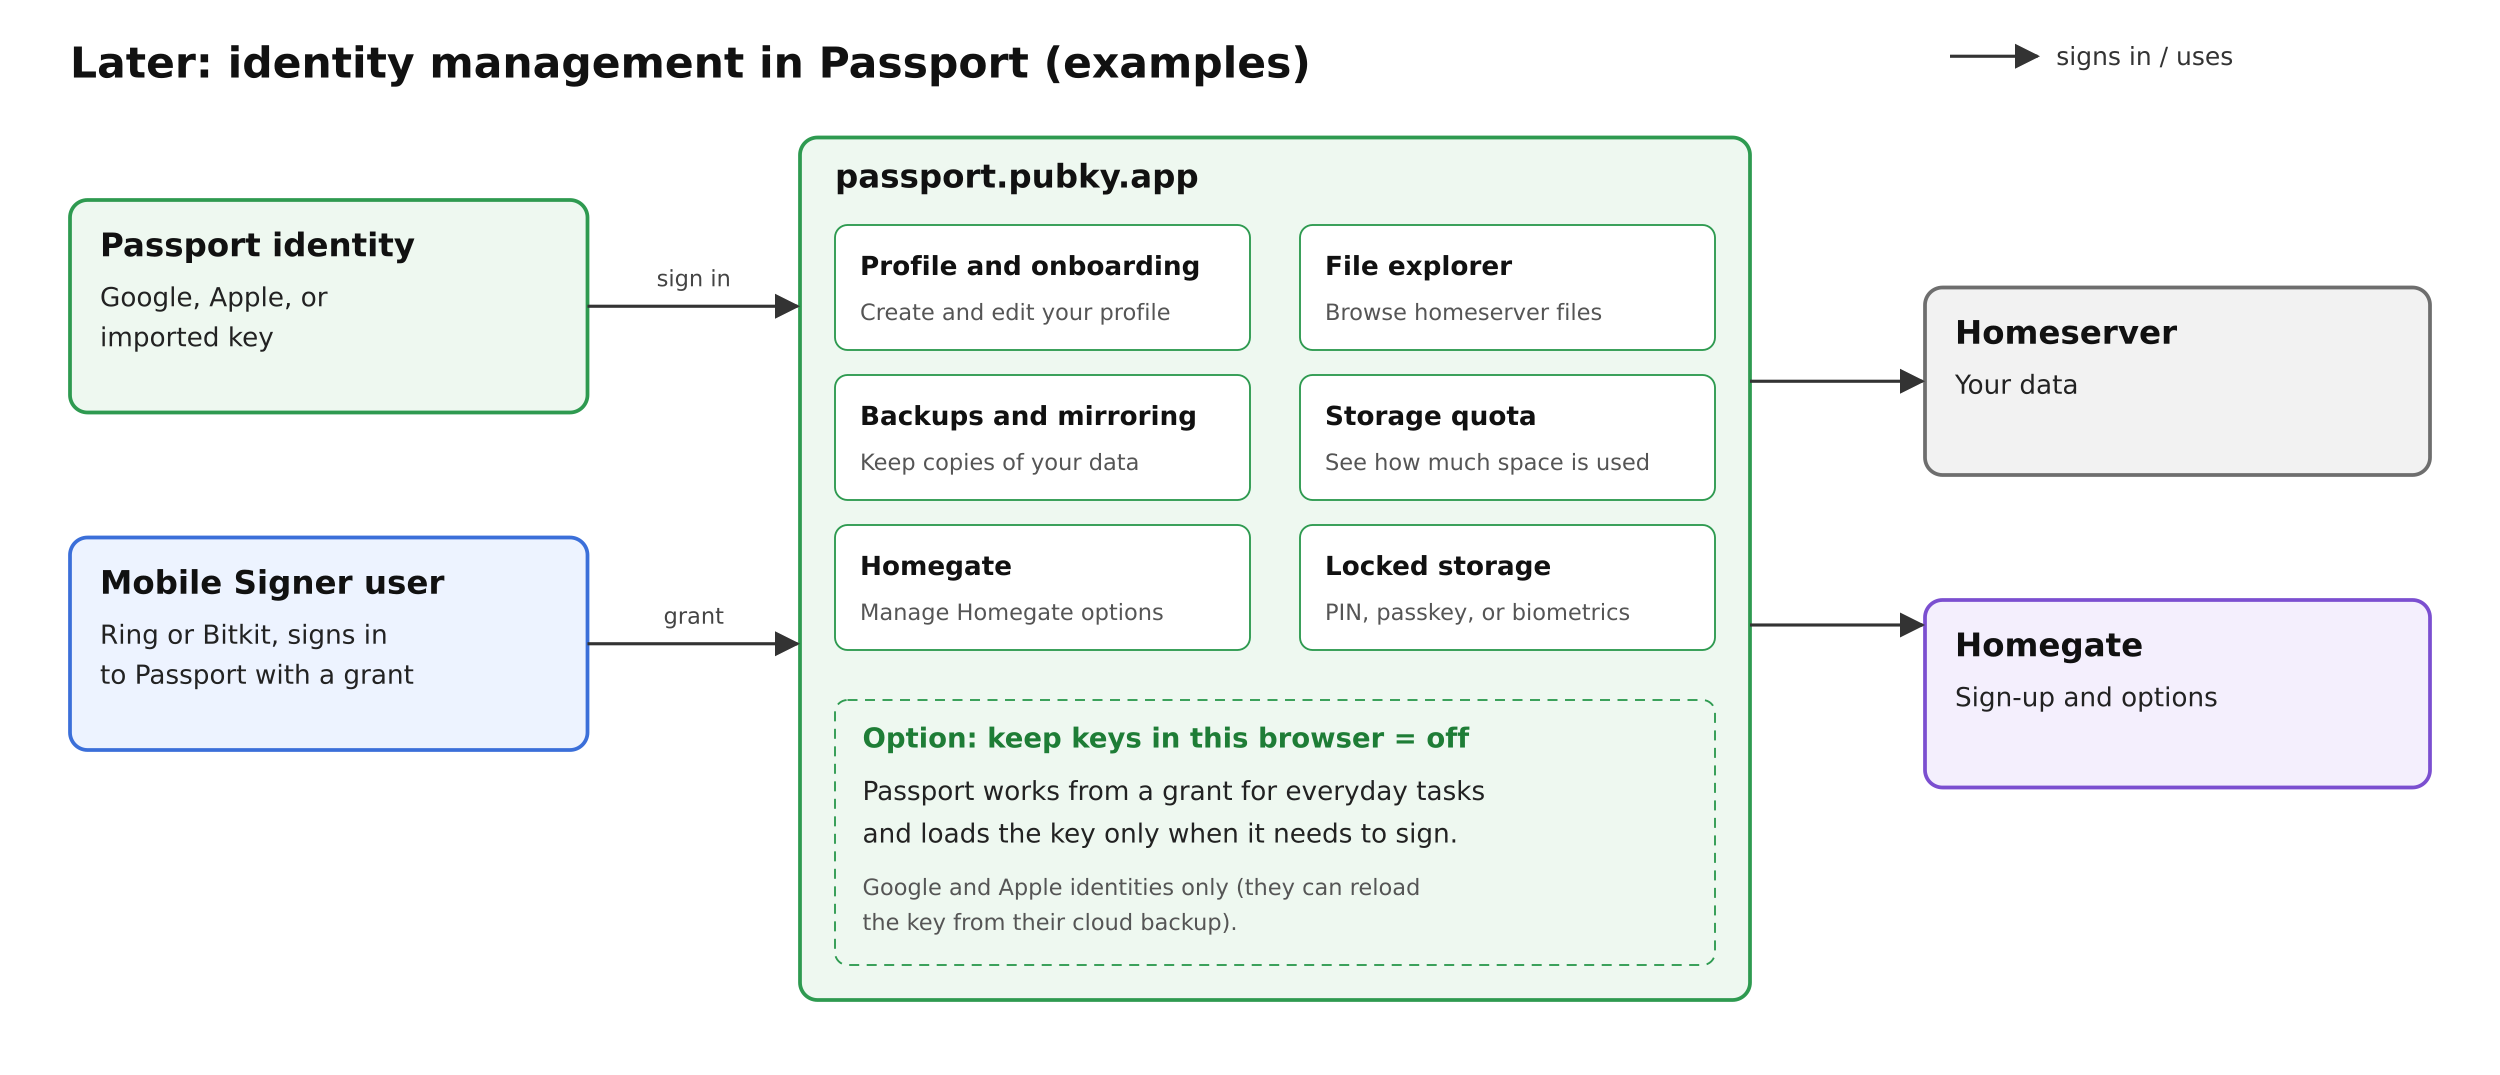
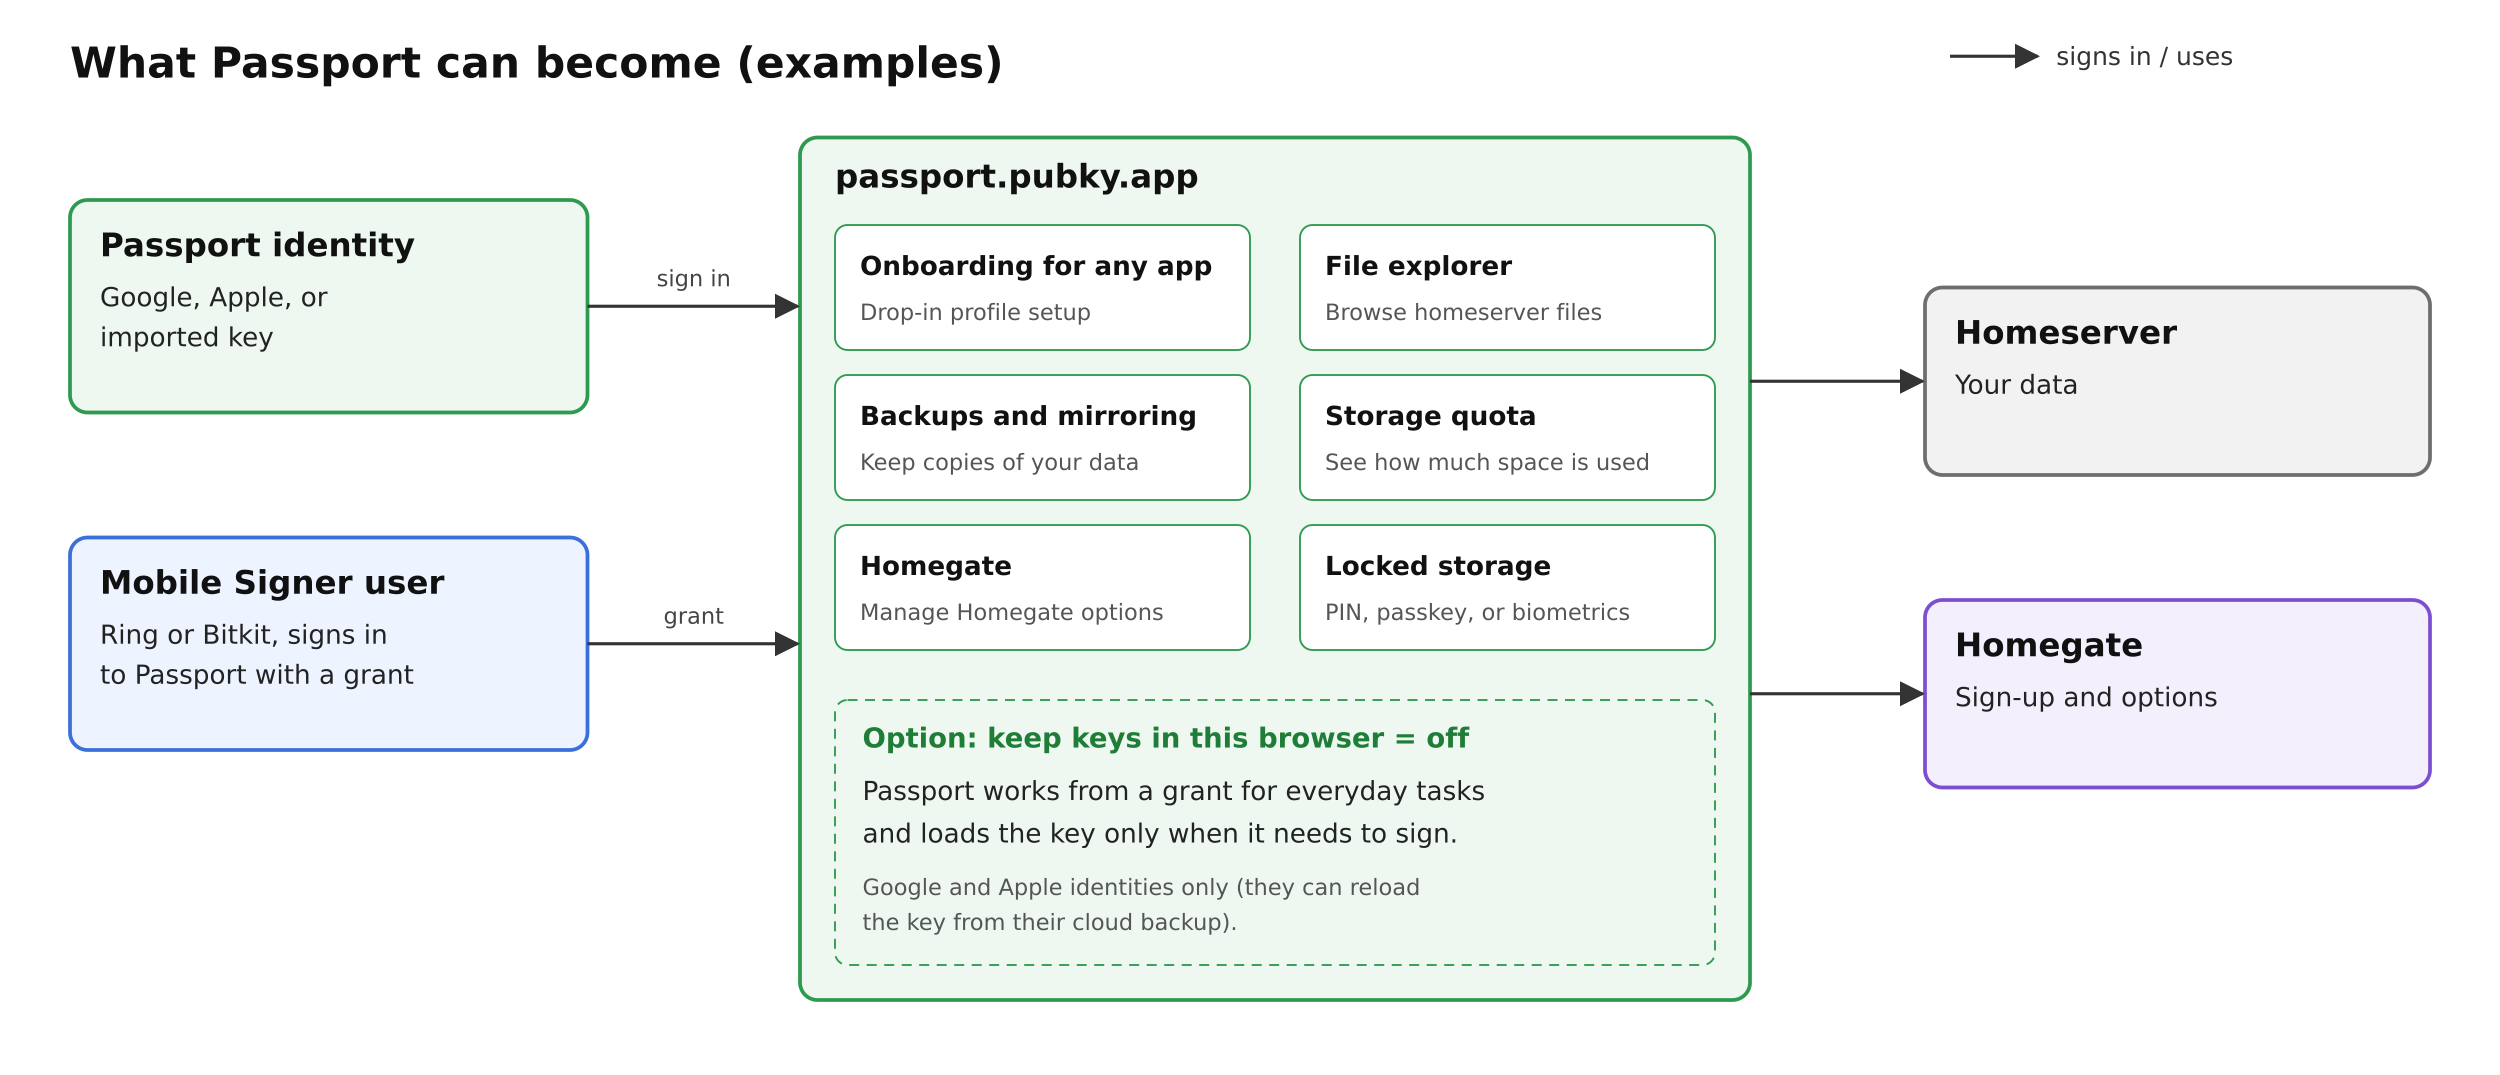
<svg xmlns="http://www.w3.org/2000/svg" viewBox="0 0 2000 860" width="2000" height="860" font-family="DejaVu Sans, Verdana, sans-serif">
  <defs>
    <marker id="dark" viewBox="0 0 10 10" refX="9" refY="5" markerWidth="8" markerHeight="8" orient="auto">
      <path d="M0,0 L10,5 L0,10 z" fill="#333" />
    </marker>
    <marker id="green" viewBox="0 0 10 10" refX="9" refY="5" markerWidth="8" markerHeight="8" orient="auto">
      <path d="M0,0 L10,5 L0,10 z" fill="#2E9A50" />
    </marker>
    <marker id="grey" viewBox="0 0 10 10" refX="9" refY="5" markerWidth="8" markerHeight="8" orient="auto">
      <path d="M0,0 L10,5 L0,10 z" fill="#888" />
    </marker>
    <style>
.solid{stroke:#333;stroke-width:2.5;fill:none;marker-end:url(#dark)}
.dash{stroke:#2E9A50;stroke-width:2.5;fill:none;stroke-dasharray:8 6;marker-end:url(#green)}
.opt{stroke:#888;stroke-width:2.5;fill:none;stroke-dasharray:8 6;marker-end:url(#grey)}
.title{font-weight:bold;font-size:34px;fill:#111}
.h{font-weight:bold;font-size:26px;fill:#111}
.ct{font-weight:bold;font-size:21px;fill:#111}
.b{font-size:21px;fill:#222}
.cap{font-size:18px;fill:#555}
.el{font-size:18px;fill:#444}
.elb{font-size:18px;fill:#222;font-weight:bold}
.eg{font-size:18px;fill:#1E7D36;font-weight:bold}
.lg{font-size:20px;fill:#333}
.btn{font-size:20px;fill:#fff;font-weight:bold}
.mono{font-family:"DejaVu Sans Mono",monospace}
</style>
  </defs>
  <rect width="2000" height="860" fill="#fff" />
-   <text x="56" y="62" class="title">Later: identity management in Passport (examples)</text>
+   <text x="56" y="62" class="title">What Passport can become (examples)</text>
  <path class="solid" d="M1560,45 H1630" />
  <text x="1645" y="52" class="lg" text-anchor="start">signs in / uses</text>
  <rect x="56" y="160" width="414" height="170" rx="14" fill="#EEF8F0" stroke="#2E9A50" stroke-width="3" />
  <text x="80" y="205" class="h" text-anchor="start">Passport identity</text>
  <text x="80" y="245" class="b" text-anchor="start">Google, Apple, or</text>
  <text x="80" y="277" class="b" text-anchor="start">imported key</text>
  <rect x="56" y="430" width="414" height="170" rx="14" fill="#EDF3FF" stroke="#3B6FD9" stroke-width="3" />
  <text x="80" y="475" class="h" text-anchor="start">Mobile Signer user</text>
  <text x="80" y="515" class="b" text-anchor="start">Ring or Bitkit, signs in</text>
  <text x="80" y="547" class="b" text-anchor="start">to Passport with a grant</text>
  <rect x="640" y="110" width="760" height="690" rx="14" fill="#EEF8F0" stroke="#2E9A50" stroke-width="3" />
  <text x="668" y="150" class="h" text-anchor="start">passport.pubky.app</text>
  <rect x="668" y="180" width="332" height="100" rx="10" fill="#fff" stroke="#2E9A50" stroke-width="1.5" />
-   <text x="688" y="220" class="ct" text-anchor="start">Profile and onboarding</text>
-   <text x="688" y="256" class="cap" text-anchor="start">Create and edit your profile</text>
+   <text x="688" y="220" class="ct" text-anchor="start">Onboarding for any app</text>
+   <text x="688" y="256" class="cap" text-anchor="start">Drop-in profile setup</text>
  <rect x="1040" y="180" width="332" height="100" rx="10" fill="#fff" stroke="#2E9A50" stroke-width="1.5" />
  <text x="1060" y="220" class="ct" text-anchor="start">File explorer</text>
  <text x="1060" y="256" class="cap" text-anchor="start">Browse homeserver files</text>
  <rect x="668" y="300" width="332" height="100" rx="10" fill="#fff" stroke="#2E9A50" stroke-width="1.5" />
  <text x="688" y="340" class="ct" text-anchor="start">Backups and mirroring</text>
  <text x="688" y="376" class="cap" text-anchor="start">Keep copies of your data</text>
  <rect x="1040" y="300" width="332" height="100" rx="10" fill="#fff" stroke="#2E9A50" stroke-width="1.5" />
  <text x="1060" y="340" class="ct" text-anchor="start">Storage quota</text>
  <text x="1060" y="376" class="cap" text-anchor="start">See how much space is used</text>
  <rect x="668" y="420" width="332" height="100" rx="10" fill="#fff" stroke="#2E9A50" stroke-width="1.5" />
  <text x="688" y="460" class="ct" text-anchor="start">Homegate</text>
  <text x="688" y="496" class="cap" text-anchor="start">Manage Homegate options</text>
  <rect x="1040" y="420" width="332" height="100" rx="10" fill="#fff" stroke="#2E9A50" stroke-width="1.5" />
  <text x="1060" y="460" class="ct" text-anchor="start">Locked storage</text>
  <text x="1060" y="496" class="cap" text-anchor="start">PIN, passkey, or biometrics</text>
  <rect x="668" y="560" width="704" height="212" rx="10" fill="none" stroke="#2E9A50" stroke-width="1.5" stroke-dasharray="8 6" />
  <text x="690" y="598" font-weight="bold" font-size="22" fill="#1E7D36">Option: keep keys in this browser = off</text>
  <text x="690" y="640" class="b" text-anchor="start">Passport works from a grant for everyday tasks</text>
  <text x="690" y="674" class="b" text-anchor="start">and loads the key only when it needs to sign.</text>
  <text x="690" y="716" class="cap" text-anchor="start">Google and Apple identities only (they can reload</text>
  <text x="690" y="744" class="cap" text-anchor="start">the key from their cloud backup).</text>
  <rect x="1540" y="230" width="404" height="150" rx="14" fill="#F2F2F2" stroke="#6E6E6E" stroke-width="3" />
  <text x="1564" y="275" class="h" text-anchor="start">Homeserver</text>
  <text x="1564" y="315" class="b" text-anchor="start">Your data</text>
  <rect x="1540" y="480" width="404" height="150" rx="14" fill="#F4EFFD" stroke="#7B4FD0" stroke-width="3" />
  <text x="1564" y="525" class="h" text-anchor="start">Homegate</text>
  <text x="1564" y="565" class="b" text-anchor="start">Sign-up and options</text>
  <path class="solid" d="M470,245 H638" />
  <text x="555" y="229" class="el" text-anchor="middle">sign in</text>
  <path class="solid" d="M470,515 H638" />
  <text x="555" y="499" class="el" text-anchor="middle">grant</text>
  <path class="solid" d="M1400,305 H1538" />
-   <path class="solid" d="M1400,500 H1538" />
+   <path class="solid" d="M1400,555 H1538" />
</svg>
